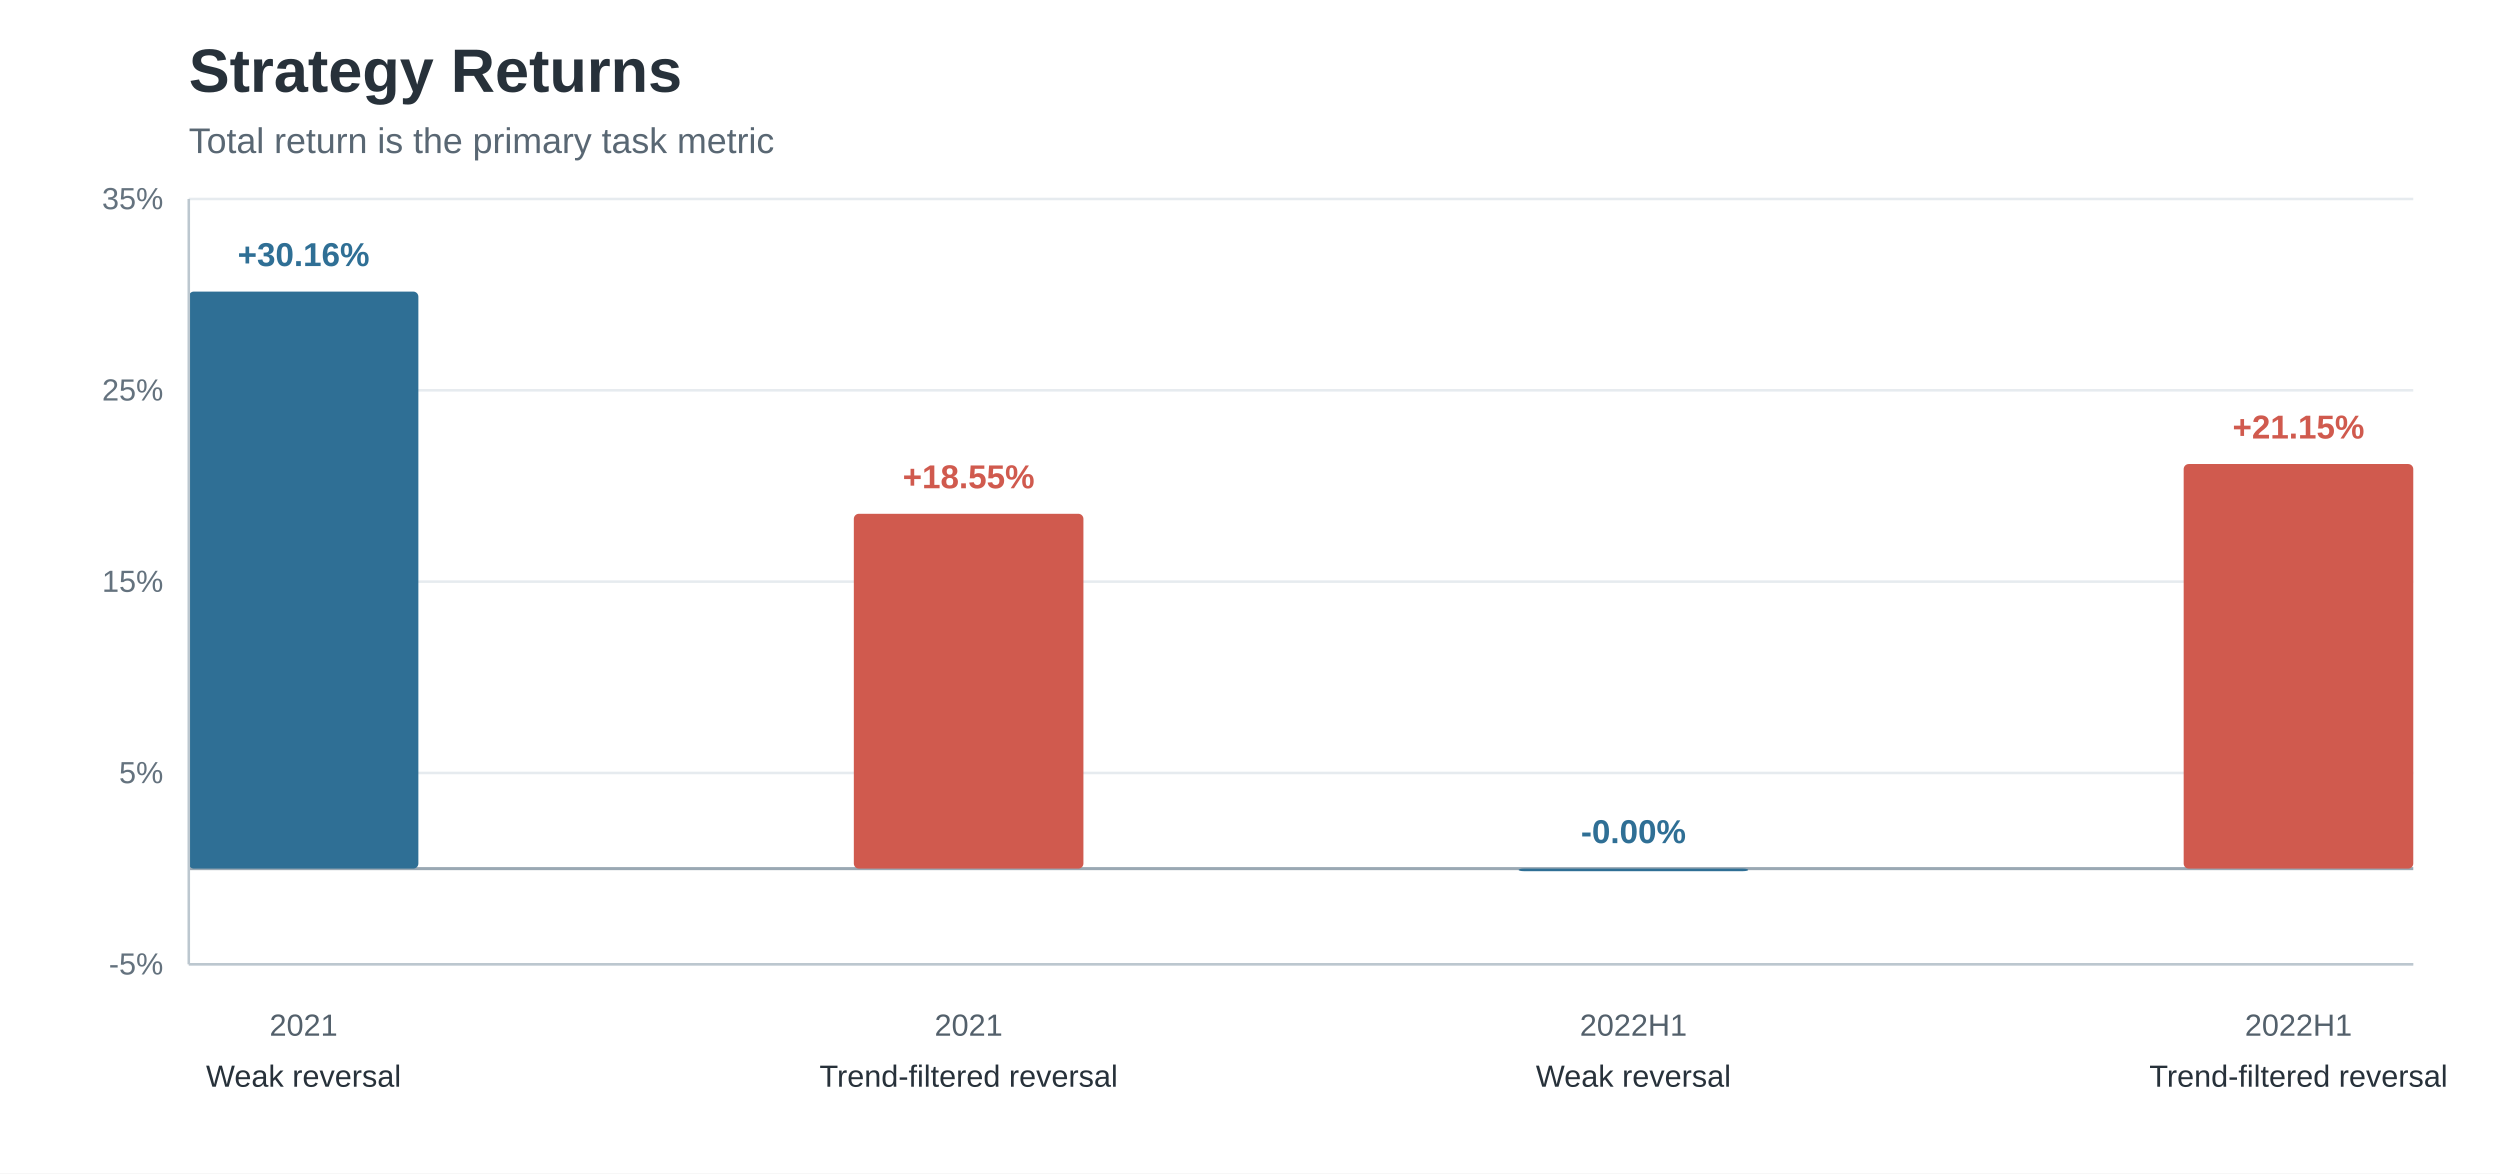
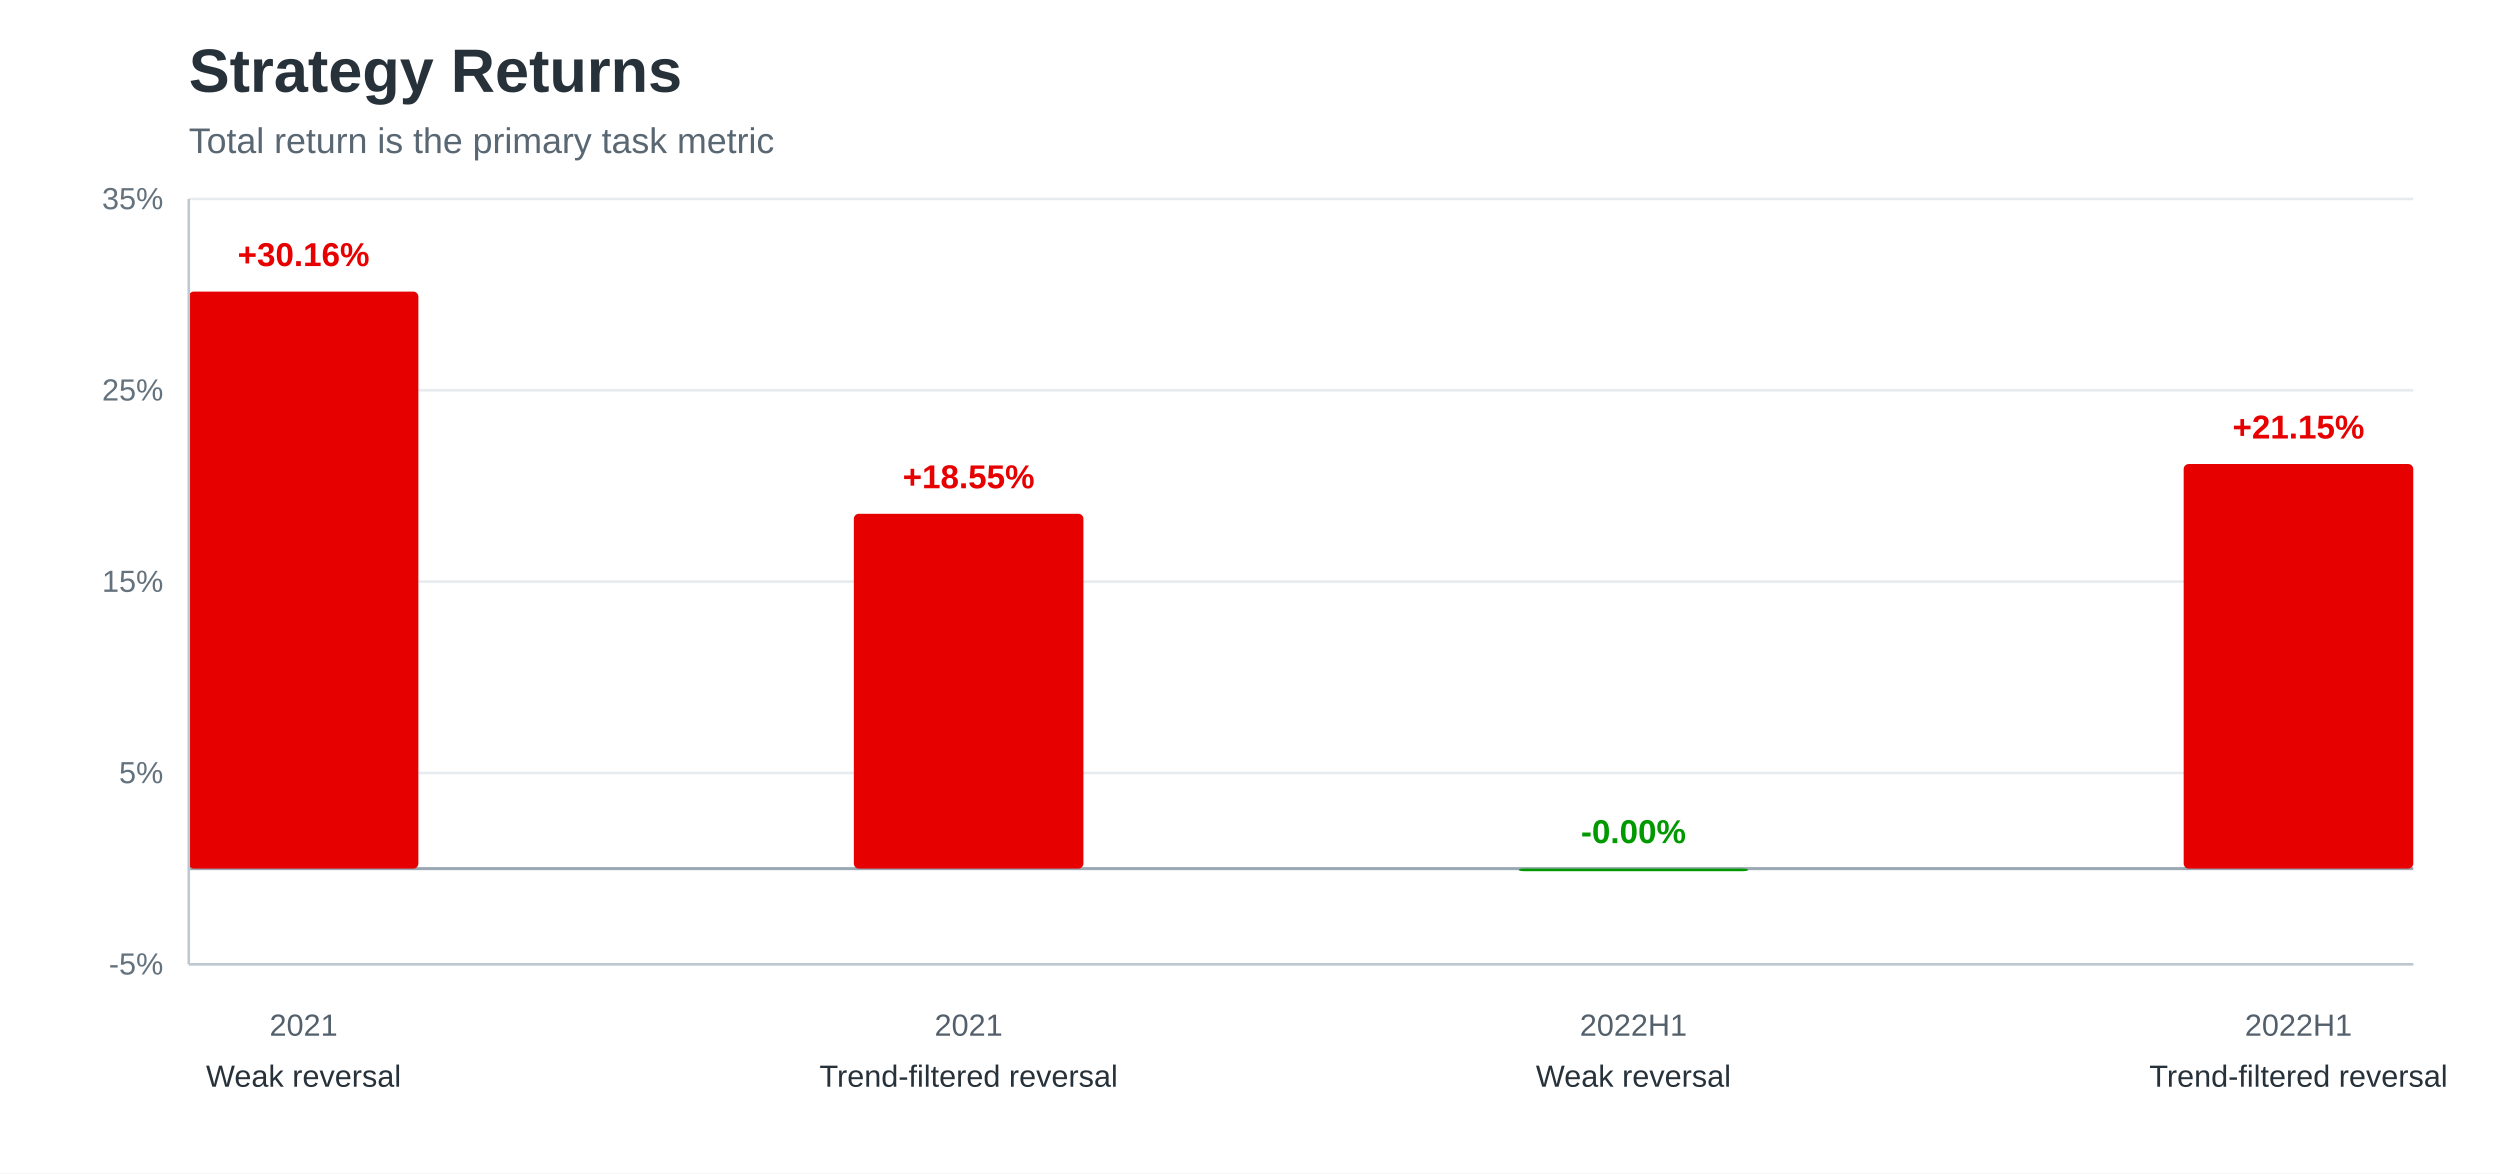
<svg xmlns="http://www.w3.org/2000/svg" width="980" height="460" viewBox="0 0 980 460" role="img">
  <rect width="100%" height="100%" fill="#ffffff" />
  <text x="74.0" y="36.0" font-family="Arial, sans-serif" font-size="24" font-weight="700" fill="#27313a" text-anchor="start">Strategy Returns</text>
  <text x="74.0" y="60.0" font-family="Arial, sans-serif" font-size="14" font-weight="400" fill="#596773" text-anchor="start">Total return is the primary task metric</text>
  <line x1="74.0" y1="340.5" x2="946.0" y2="340.5" stroke="#9aa8b3" stroke-width="1.2" />
  <line x1="74.0" y1="378.0" x2="946.0" y2="378.0" stroke="#e6ebef" stroke-width="1.0" />
  <text x="64.0" y="382.0" font-family="Arial, sans-serif" font-size="12" font-weight="400" fill="#64727e" text-anchor="end">-5%</text>
  <line x1="74.0" y1="303.0" x2="946.0" y2="303.0" stroke="#e6ebef" stroke-width="1.0" />
  <text x="64.0" y="307.0" font-family="Arial, sans-serif" font-size="12" font-weight="400" fill="#64727e" text-anchor="end">5%</text>
  <line x1="74.0" y1="228.0" x2="946.0" y2="228.0" stroke="#e6ebef" stroke-width="1.0" />
  <text x="64.0" y="232.0" font-family="Arial, sans-serif" font-size="12" font-weight="400" fill="#64727e" text-anchor="end">15%</text>
  <line x1="74.0" y1="153.0" x2="946.0" y2="153.0" stroke="#e6ebef" stroke-width="1.0" />
  <text x="64.0" y="157.0" font-family="Arial, sans-serif" font-size="12" font-weight="400" fill="#64727e" text-anchor="end">25%</text>
  <line x1="74.0" y1="78.0" x2="946.0" y2="78.0" stroke="#e6ebef" stroke-width="1.0" />
  <text x="64.0" y="82.0" font-family="Arial, sans-serif" font-size="12" font-weight="400" fill="#64727e" text-anchor="end">35%</text>
-   <rect x="74.0" y="114.3" width="90.0" height="226.2" rx="2.0" fill="#2f6f95" opacity="1.00" />
-   <text x="119.0" y="104.3" font-family="Arial, sans-serif" font-size="13" font-weight="700" fill="#2f6f95" text-anchor="middle">+30.16%</text>
+   <rect x="74.0" y="114.3" width="90.0" height="226.2" rx="2.0" fill="#E60000" opacity="1.00" />
+   <text x="119.0" y="104.3" font-family="Arial, sans-serif" font-size="13" font-weight="700" fill="#E60000" text-anchor="middle">+30.16%</text>
  <text x="119.0" y="406.0" font-family="Arial, sans-serif" font-size="12" font-weight="400" fill="#53606b" text-anchor="middle">2021</text>
  <text x="119.0" y="426.0" font-family="Arial, sans-serif" font-size="12" font-weight="400" fill="#27313a" text-anchor="middle">Weak reversal</text>
-   <rect x="334.7" y="201.4" width="90.0" height="139.1" rx="2.0" fill="#d05a4e" opacity="1.00" />
-   <text x="379.7" y="191.4" font-family="Arial, sans-serif" font-size="13" font-weight="700" fill="#d05a4e" text-anchor="middle">+18.55%</text>
+   <rect x="334.7" y="201.4" width="90.0" height="139.1" rx="2.0" fill="#E60000" opacity="1.00" />
+   <text x="379.7" y="191.4" font-family="Arial, sans-serif" font-size="13" font-weight="700" fill="#E60000" text-anchor="middle">+18.55%</text>
  <text x="379.7" y="406.0" font-family="Arial, sans-serif" font-size="12" font-weight="400" fill="#53606b" text-anchor="middle">2021</text>
  <text x="379.7" y="426.0" font-family="Arial, sans-serif" font-size="12" font-weight="400" fill="#27313a" text-anchor="middle">Trend-filtered reversal</text>
-   <rect x="595.3" y="340.5" width="90.0" height="1.0" rx="2.0" fill="#2f6f95" opacity="1.00" />
-   <text x="640.3" y="330.5" font-family="Arial, sans-serif" font-size="13" font-weight="700" fill="#2f6f95" text-anchor="middle">-0.00%</text>
+   <rect x="595.3" y="340.5" width="90.0" height="1.0" rx="2.0" fill="#009900" opacity="1.00" />
+   <text x="640.3" y="330.5" font-family="Arial, sans-serif" font-size="13" font-weight="700" fill="#009900" text-anchor="middle">-0.00%</text>
  <text x="640.3" y="406.0" font-family="Arial, sans-serif" font-size="12" font-weight="400" fill="#53606b" text-anchor="middle">2022H1</text>
  <text x="640.3" y="426.0" font-family="Arial, sans-serif" font-size="12" font-weight="400" fill="#27313a" text-anchor="middle">Weak reversal</text>
-   <rect x="856.0" y="181.9" width="90.0" height="158.6" rx="2.0" fill="#d05a4e" opacity="1.00" />
-   <text x="901.0" y="171.9" font-family="Arial, sans-serif" font-size="13" font-weight="700" fill="#d05a4e" text-anchor="middle">+21.15%</text>
+   <rect x="856.0" y="181.9" width="90.0" height="158.6" rx="2.0" fill="#E60000" opacity="1.00" />
+   <text x="901.0" y="171.9" font-family="Arial, sans-serif" font-size="13" font-weight="700" fill="#E60000" text-anchor="middle">+21.15%</text>
  <text x="901.0" y="406.0" font-family="Arial, sans-serif" font-size="12" font-weight="400" fill="#53606b" text-anchor="middle">2022H1</text>
  <text x="901.0" y="426.0" font-family="Arial, sans-serif" font-size="12" font-weight="400" fill="#27313a" text-anchor="middle">Trend-filtered reversal</text>
  <line x1="74.0" y1="78.0" x2="74.0" y2="378.0" stroke="#bcc7cf" stroke-width="1.0" />
  <line x1="74.0" y1="378.0" x2="946.0" y2="378.0" stroke="#bcc7cf" stroke-width="1.0" />
</svg>
